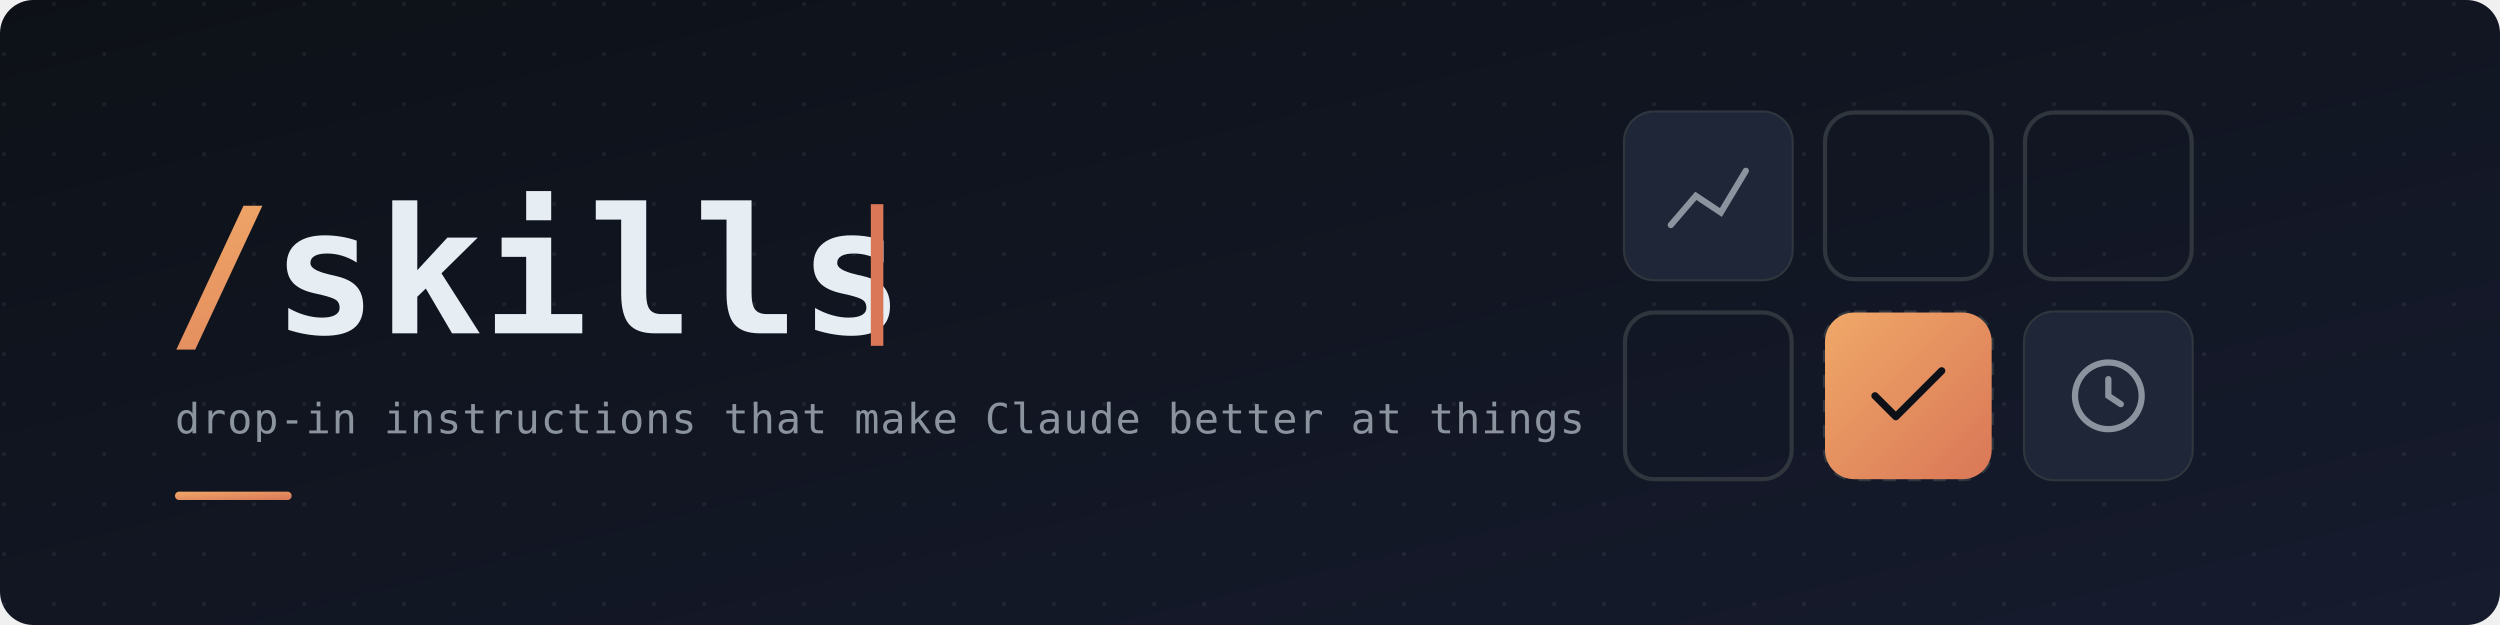
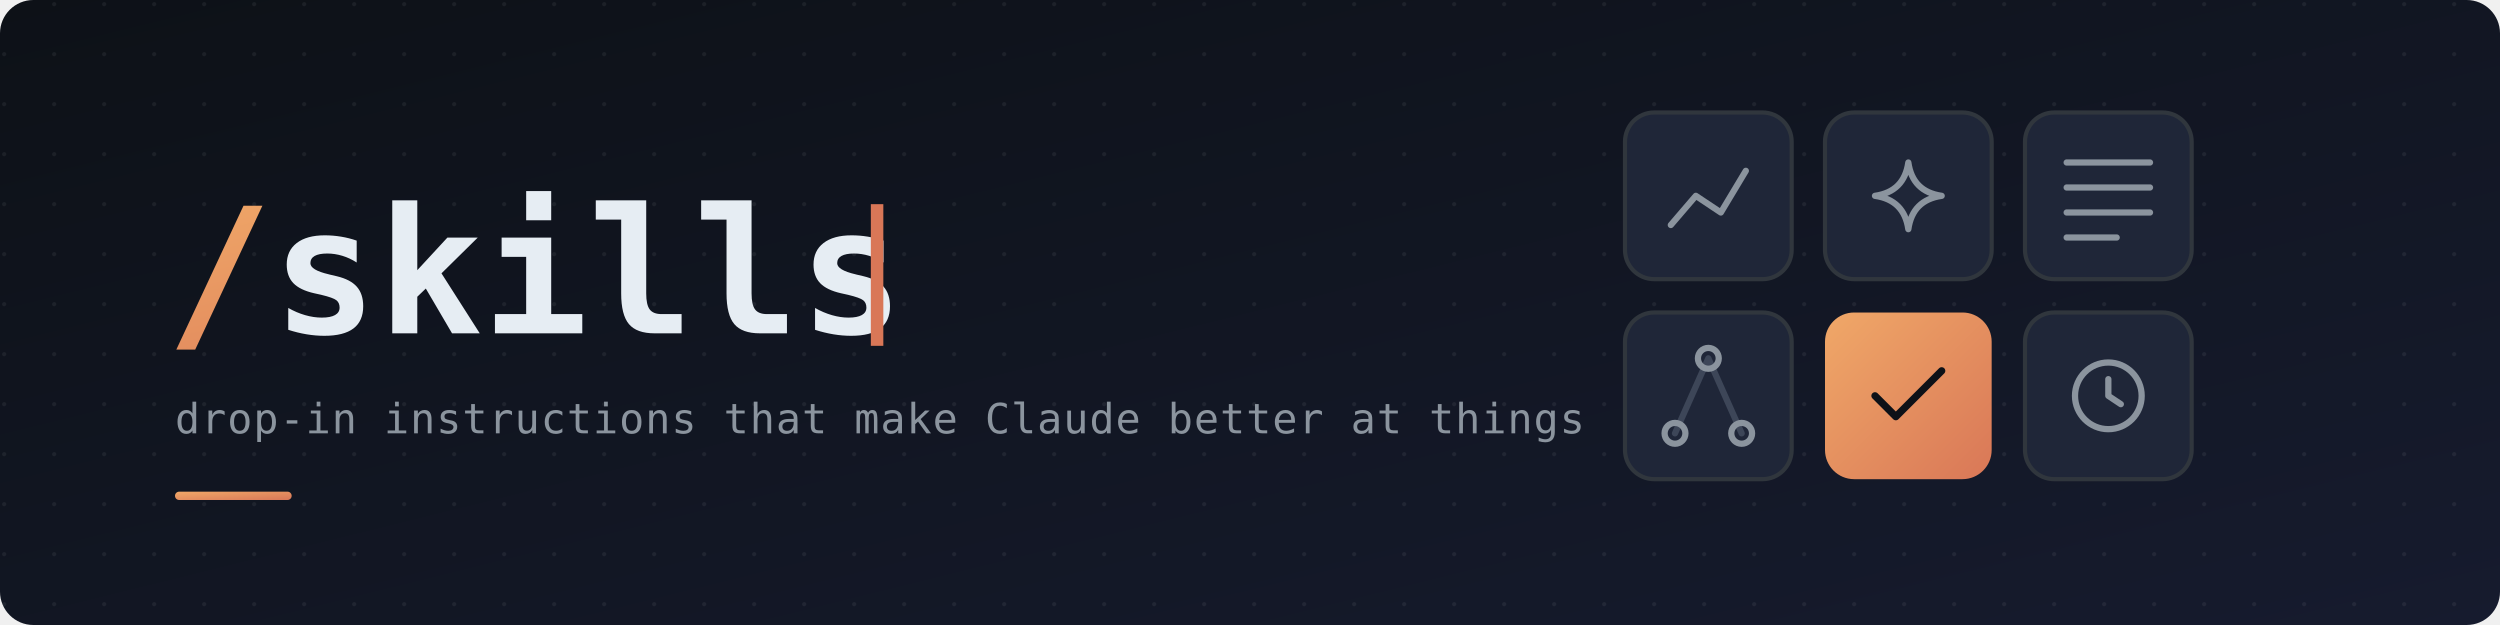
<svg xmlns="http://www.w3.org/2000/svg" width="1200" height="300" viewBox="0 0 1200 300" role="img" aria-labelledby="t d">
  <defs>
    <linearGradient id="bg" x1="0" y1="0" x2="1" y2="1">
      <stop offset="0" stop-color="#0d1117" />
      <stop offset="1" stop-color="#161b2e" />
    </linearGradient>
    <linearGradient id="accent" x1="0" y1="0" x2="1" y2="1">
      <stop offset="0" stop-color="#f0a868" />
      <stop offset="1" stop-color="#d97757" />
    </linearGradient>
    <pattern id="dots" width="24" height="24" patternUnits="userSpaceOnUse">
      <circle cx="2" cy="2" r="1" fill="#ffffff" opacity="0.06" />
    </pattern>
  </defs>
  <rect width="1200" height="300" rx="16" fill="url(#bg)" />
  <rect width="1200" height="300" rx="16" fill="url(#dots)" />
  <g font-family="ui-monospace, SFMono-Regular, Menlo, Consolas, monospace">
    <text x="80" y="160" font-size="84" font-weight="700" fill="#e6edf3">
      <tspan fill="url(#accent)">/</tspan>skills
    </text>
    <rect x="418" y="98" width="6" height="68" fill="#d97757">
      <animate attributeName="opacity" values="1;1;0;0" keyTimes="0;0.5;0.5;1" dur="1.1s" repeatCount="indefinite" />
    </rect>
    <text x="84" y="208" font-size="20" fill="#8b949e" letter-spacing="0.5">drop-in instructions that make Claude better at things</text>
  </g>
  <g transform="translate(780 54)">
-     <g fill="none" stroke="#30363d" stroke-width="2">
+     <g fill="#1f2638" stroke="#30363d" stroke-width="2">
      <rect x="0" y="0" width="80" height="80" rx="14" />
      <rect x="96" y="0" width="80" height="80" rx="14" />
      <rect x="192" y="0" width="80" height="80" rx="14" />
      <rect x="0" y="96" width="80" height="80" rx="14" />
      <rect x="192" y="96" width="80" height="80" rx="14" />
-       <rect x="96" y="96" width="80" height="80" rx="14" stroke-dasharray="6 6" />
    </g>
-     <rect x="0" y="0" width="80" height="80" rx="14" fill="#1f2638" />
-     <rect x="192" y="96" width="80" height="80" rx="14" fill="#1f2638" />
-     <g stroke="#8b949e" stroke-width="3" stroke-linecap="round" fill="none">
-       <path d="M22 54 L34 40 L46 48 L58 28" />
+     <rect x="96" y="96" width="80" height="80" rx="14" fill="url(#accent)" />
+     <g stroke="#8b949e" stroke-width="3" stroke-linecap="round" stroke-linejoin="round" fill="none">
+       <path d="M22 54 L34 40 L46 48 L58 28" stroke-dasharray="60">
+         <animate attributeName="stroke-dashoffset" values="0;0;-60;60;0;0" keyTimes="0;0.02;0.08;0.08;0.16;1" dur="10s" repeatCount="indefinite" />
+       </path>
+       <g transform="translate(136 40)">
+         <path d="M0 -16 Q2 -2 16 0 Q2 2 0 16 Q-2 2 -16 0 Q-2 -2 0 -16Z">
+           <animateTransform attributeName="transform" type="scale" values="1;1;1.3;0.9;1;1" keyTimes="0;0.2;0.24;0.27;0.3;1" dur="10s" repeatCount="indefinite" />
+           <animate attributeName="stroke" values="#8b949e;#8b949e;#f0a868;#8b949e;#8b949e" keyTimes="0;0.2;0.24;0.3;1" dur="10s" repeatCount="indefinite" />
+         </path>
+       </g>
+       <line x1="212" y1="24" x2="252" y2="24">
+         <animate attributeName="x2" values="252;252;212;252;252" keyTimes="0;0.34;0.34;0.4;1" dur="10s" repeatCount="indefinite" />
+       </line>
+       <line x1="212" y1="36" x2="252" y2="36">
+         <animate attributeName="x2" values="252;252;212;212;252;252" keyTimes="0;0.34;0.34;0.38;0.44;1" dur="10s" repeatCount="indefinite" />
+       </line>
+       <line x1="212" y1="48" x2="252" y2="48">
+         <animate attributeName="x2" values="252;252;212;212;252;252" keyTimes="0;0.34;0.34;0.42;0.48;1" dur="10s" repeatCount="indefinite" />
+       </line>
+       <line x1="212" y1="60" x2="236" y2="60">
+         <animate attributeName="x2" values="236;236;212;212;236;236" keyTimes="0;0.34;0.34;0.46;0.5;1" dur="10s" repeatCount="indefinite" />
+       </line>
+       <path d="M24 154 L40 118 L56 154" stroke="#3d4658" />
+       <circle cx="24" cy="154" r="5" />
+       <circle cx="40" cy="118" r="5" />
+       <circle cx="56" cy="154" r="5" />
      <circle cx="232" cy="136" r="16" />
-       <path d="M232 128 v8 l6 4" />
-     </g>
-     <g>
-       <animateTransform attributeName="transform" type="translate" values="60 -60; 0 0; 0 0; 60 -60" keyTimes="0;0.25;0.85;1" dur="5s" repeatCount="indefinite" calcMode="spline" keySplines="0.2 0.8 0.2 1; 0 0 1 1; 0.8 0 0.8 0.2" />
-       <rect x="96" y="96" width="80" height="80" rx="14" fill="url(#accent)" />
-       <g stroke="#0d1117" stroke-width="3.5" stroke-linecap="round" stroke-linejoin="round" fill="none">
-         <path d="M120 136 l10 10 l22 -22" />
+       <g>
+         <animateTransform attributeName="transform" type="rotate" values="0 232 136;0 232 136;360 232 136;360 232 136" keyTimes="0;0.84;0.96;1" dur="10s" repeatCount="indefinite" calcMode="spline" keySplines="0 0 1 1;0.5 0 0.3 1;0 0 1 1" />
+         <path d="M232 128 v8 l6 4" />
      </g>
    </g>
+     <circle r="3.5" fill="#f0a868" opacity="0">
+       <animateMotion path="M24 154 L40 118 L56 154" keyPoints="0;0;1;1" keyTimes="0;0.52;0.64;1" calcMode="linear" dur="10s" repeatCount="indefinite" />
+       <animate attributeName="opacity" values="0;0;1;1;0;0" keyTimes="0;0.52;0.53;0.63;0.64;1" dur="10s" repeatCount="indefinite" />
+     </circle>
+     <path d="M120 136 l10 10 l22 -22" stroke="#0d1117" stroke-width="3.5" stroke-linecap="round" stroke-linejoin="round" fill="none" stroke-dasharray="46">
+       <animate attributeName="stroke-dashoffset" values="0;0;46;46;0;0" keyTimes="0;0.68;0.7;0.72;0.8;1" dur="10s" repeatCount="indefinite" />
+     </path>
  </g>
  <rect x="84" y="236" width="56" height="4" rx="2" fill="url(#accent)" />
</svg>
